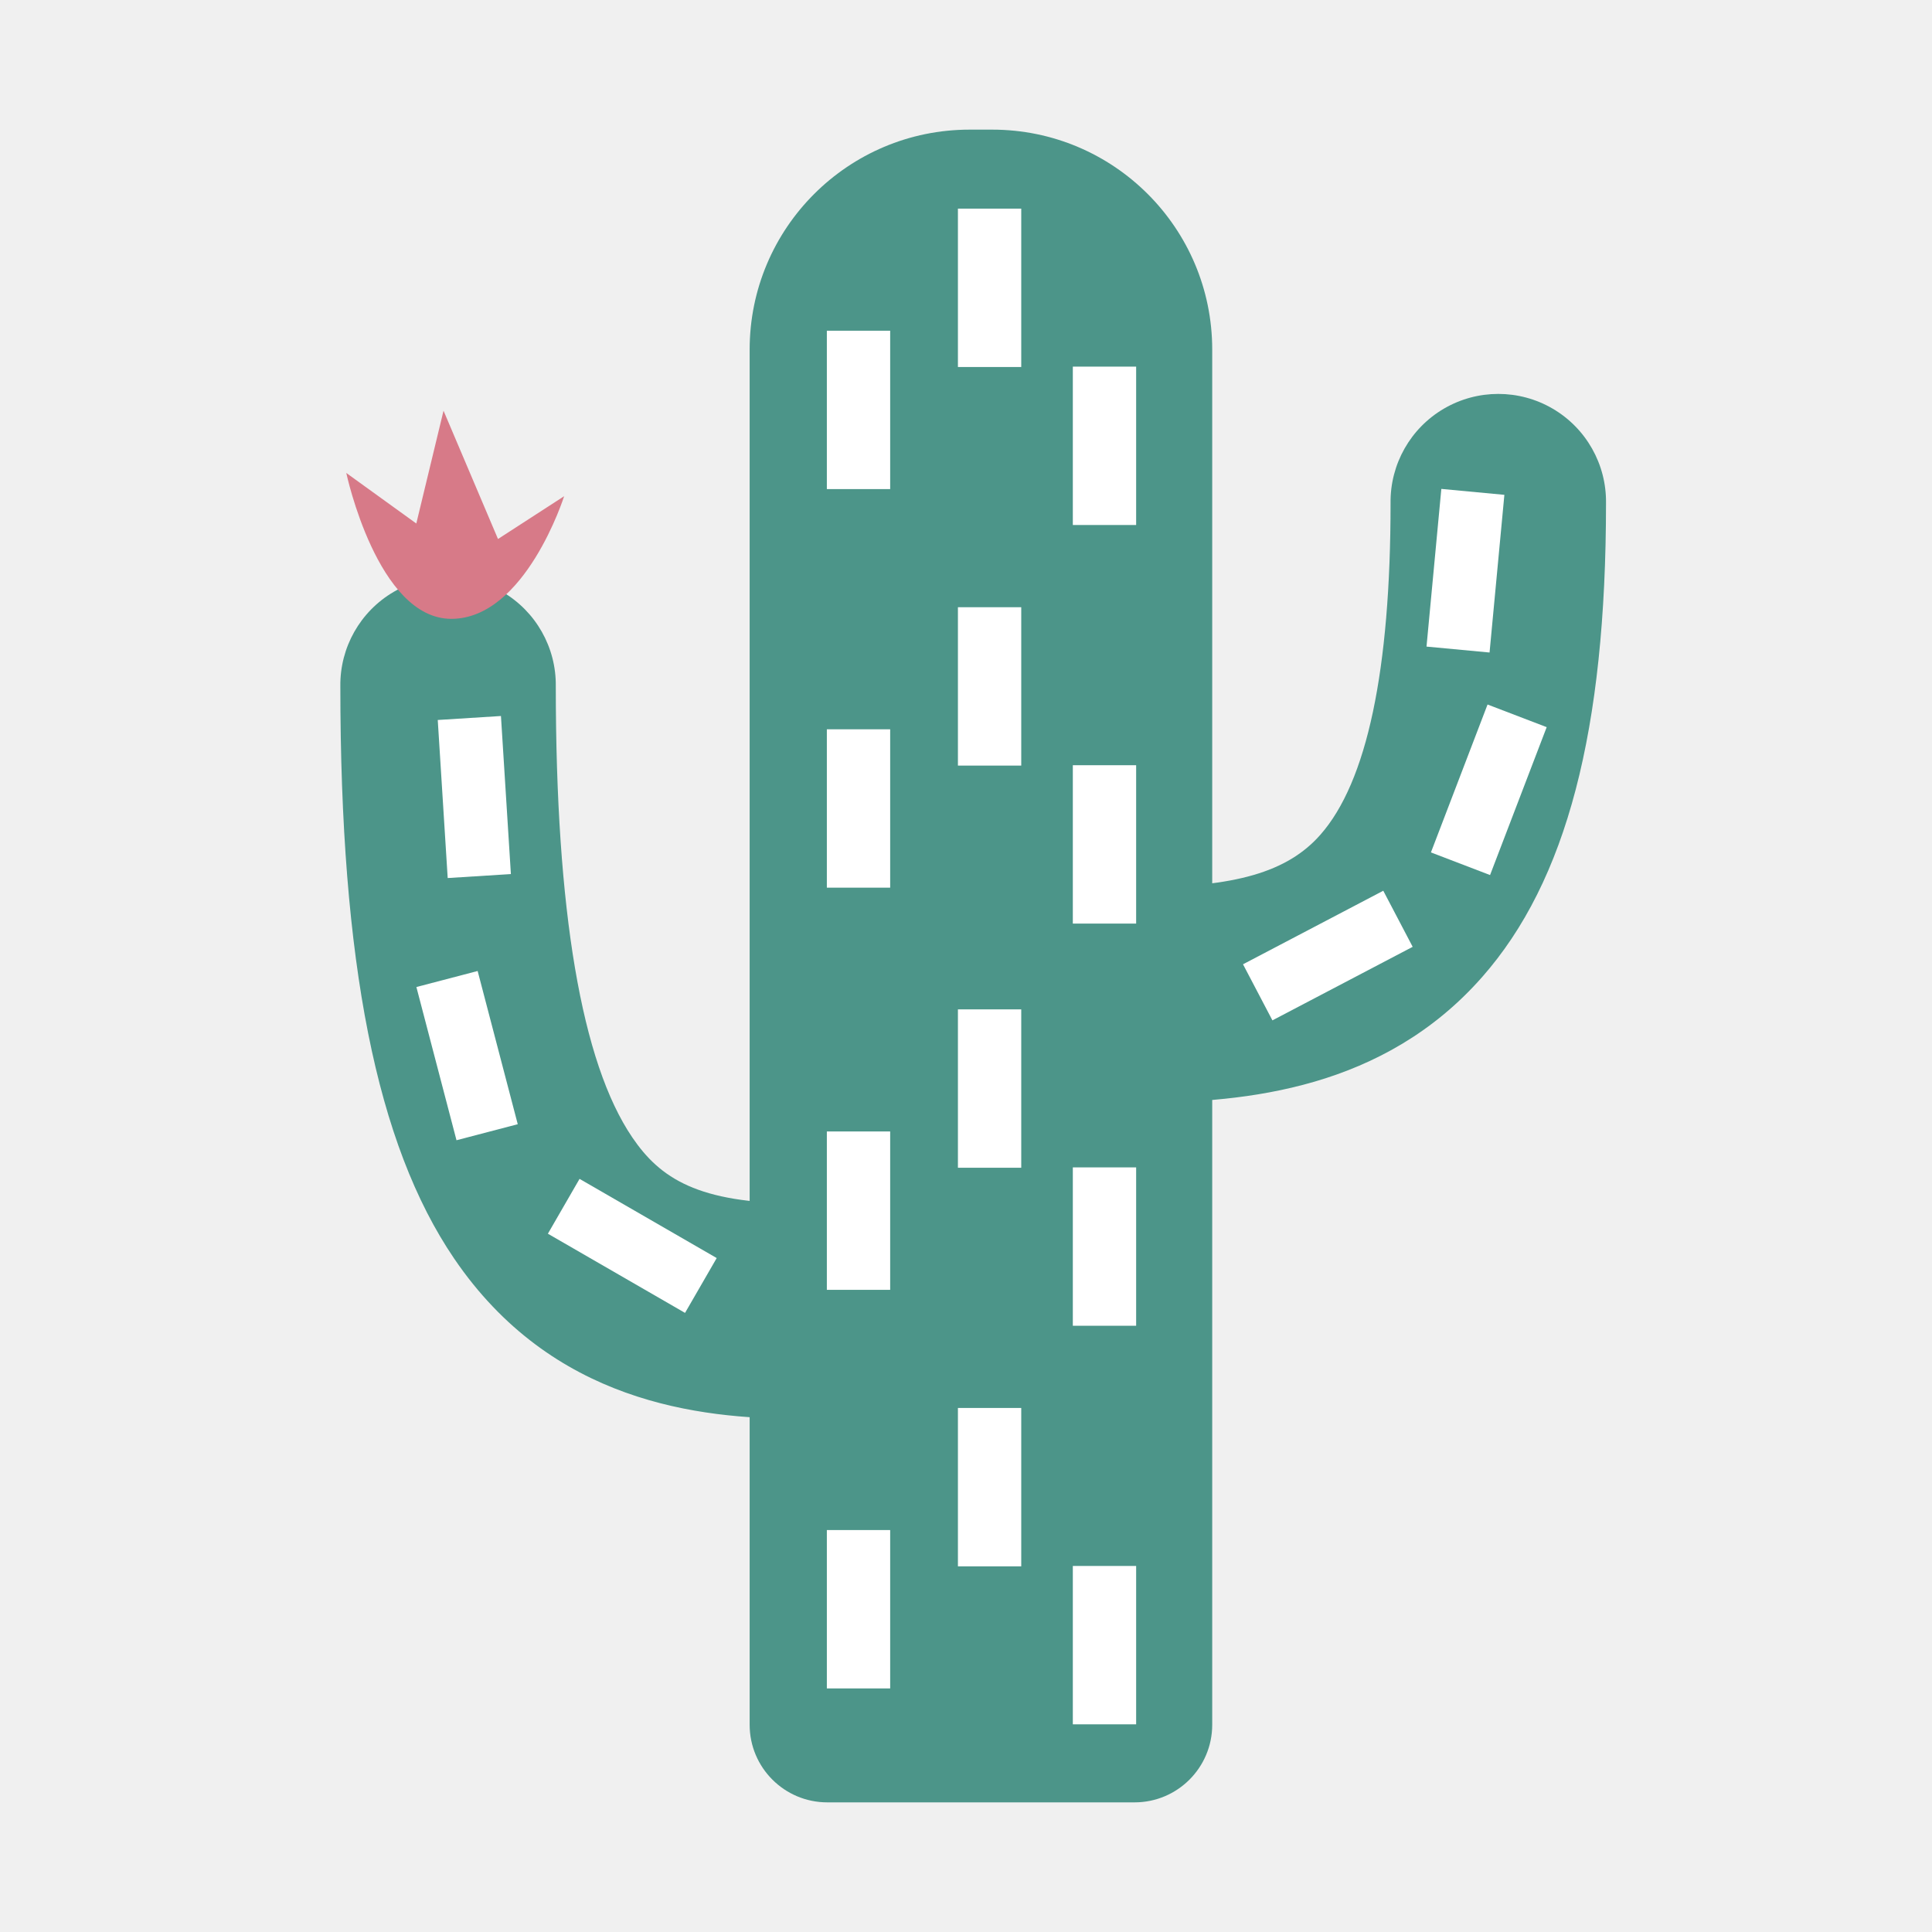
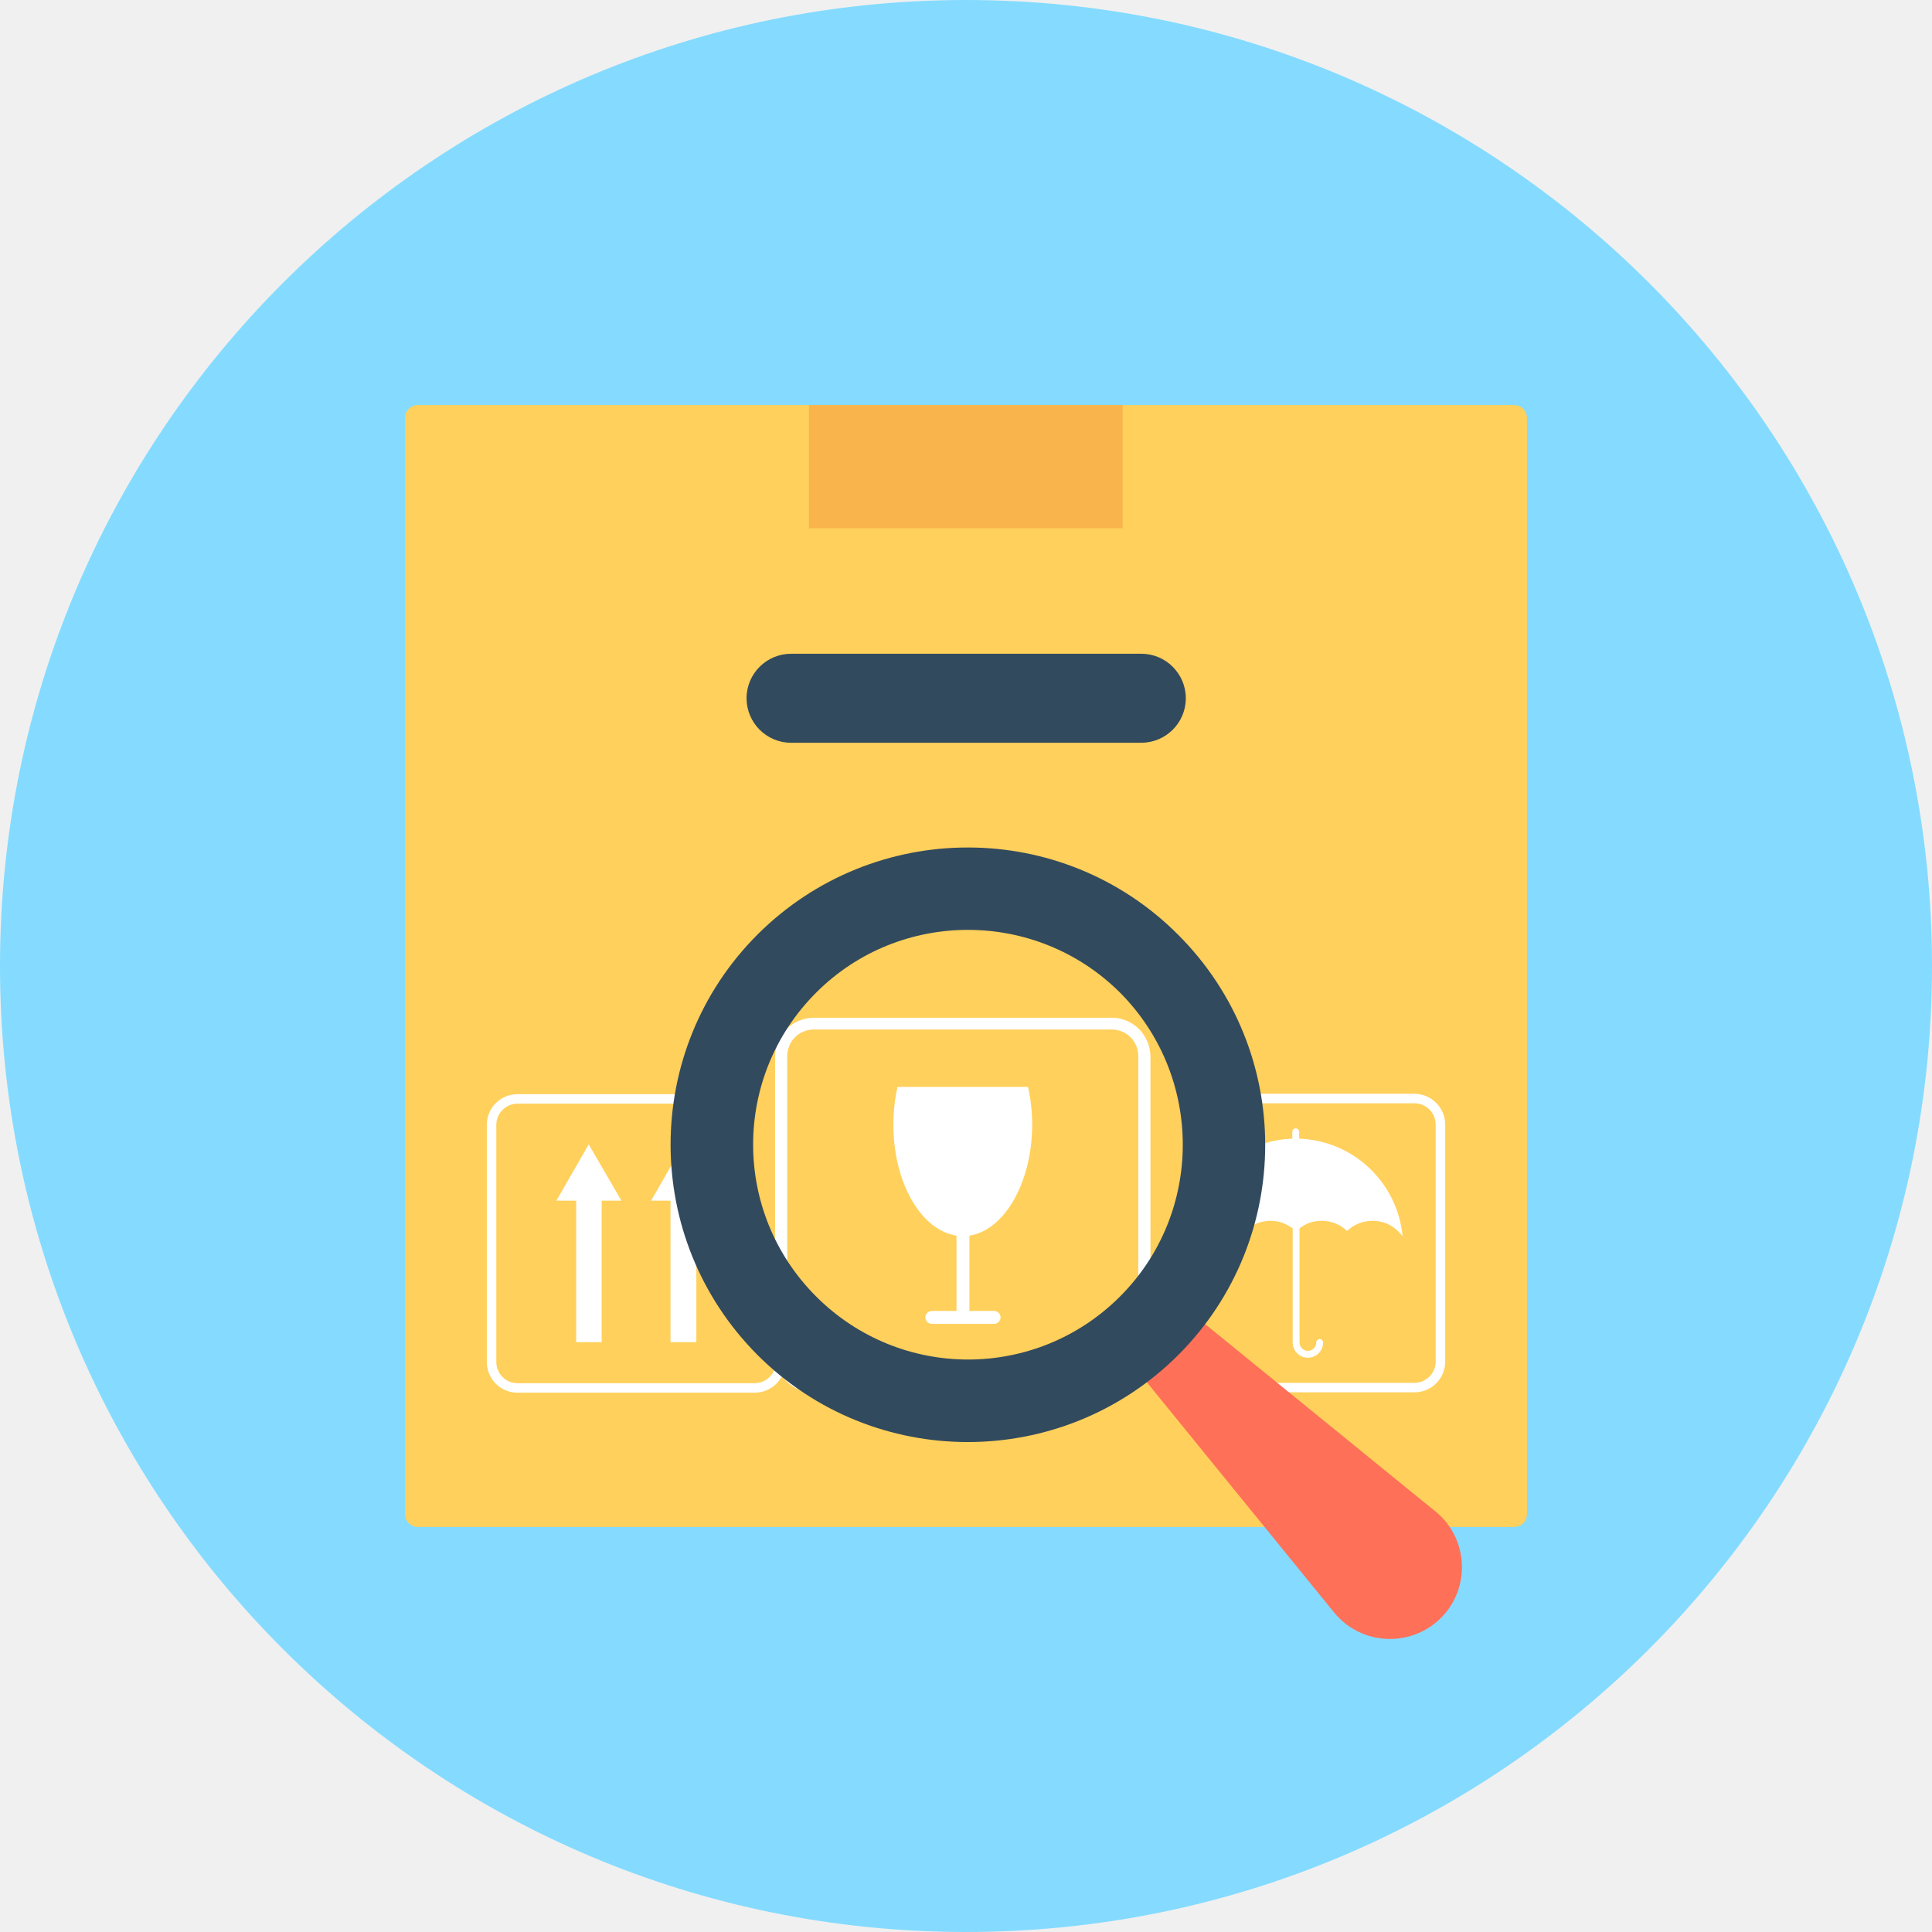
- <svg xmlns="http://www.w3.org/2000/svg" width="800px" height="800px" viewBox="0 0 1024 1024" class="icon" version="1.1">
-   <path d="M513.92 68.71h12A116.59 116.59 0 0 1 642.5 185.3v728.84a41.15 41.15 0 0 1-41.15 41.15H438.48a41.15 41.15 0 0 1-41.15-41.15V185.3A116.59 116.59 0 0 1 513.92 68.71z" fill="#4C9589" />
-   <path d="M424 752c-53.89 0-131.52-8.8-183.29-84.94-41.15-60.51-60.32-156.89-60.32-303.31a57.1 57.1 0 1 1 114.19 0c0 119.08 13.64 199.53 40.55 239.1 14.68 21.58 34.66 35 88.86 35A57.1 57.1 0 1 1 424 752zM603.83 584.48a57.1 57.1 0 0 1 0-114.19c50.76 0 78.59-8.07 96-27.86 24.69-28 37.2-87.16 37.2-175.79a57.1 57.1 0 1 1 114.19 0c0 120.56-20.88 200.4-65.72 251.29-51.96 58.98-124.38 66.55-181.67 66.55z" fill="#4C9589" />
-   <path d="M438.25 175.29l33.56 0 0 83.94-33.56 0 0-83.94Z" fill="#FFFFFF" />
-   <path d="M232.018 381.608l33.494-2.107 5.271 83.774-33.494 2.107-5.271-83.774Z" fill="#FFFFFF" />
-   <path d="M220.696 523.147l32.466-8.499 21.258 81.204-32.466 8.499-21.258-81.204Z" fill="#FFFFFF" />
-   <path d="M290.393 653.891l16.78-29.064 72.694 41.97-16.78 29.064-72.694-41.97Z" fill="#FFFFFF" />
-   <path d="M733.163 472.111l15.585 29.722-74.34 38.98-15.585-29.722 74.34-38.98Z" fill="#FFFFFF" />
-   <path d="M788.434 373.406l31.341 11.999-30.013 78.391-31.341-11.999 30.013-78.391Z" fill="#FFFFFF" />
-   <path d="M763.938 259.133l33.413 3.141-7.856 83.572-33.413-3.141 7.856-83.572Z" fill="#FFFFFF" />
-   <path d="M438.25 386.54l33.56 0 0 83.94-33.56 0 0-83.94Z" fill="#FFFFFF" />
-   <path d="M438.25 599.7l33.56 0 0 83.94-33.56 0 0-83.94Z" fill="#FFFFFF" />
-   <path d="M438.25 810.96l33.56 0 0 83.94-33.56 0 0-83.94Z" fill="#FFFFFF" />
-   <path d="M507.72 110.58l33.56 0 0 83.94-33.56 0 0-83.94Z" fill="#FFFFFF" />
-   <path d="M507.72 321.84l33.56 0 0 83.94-33.56 0 0-83.94Z" fill="#FFFFFF" />
-   <path d="M507.72 534.99l33.56 0 0 83.94-33.56 0 0-83.94Z" fill="#FFFFFF" />
-   <path d="M507.72 746.25l33.56 0 0 83.94-33.56 0 0-83.94Z" fill="#FFFFFF" />
-   <path d="M568.62 194.32l33.56 0 0 83.94-33.56 0 0-83.94Z" fill="#FFFFFF" />
-   <path d="M568.62 405.58l33.56 0 0 83.94-33.56 0 0-83.94Z" fill="#FFFFFF" />
-   <path d="M568.62 618.74l33.56 0 0 83.94-33.56 0 0-83.94Z" fill="#FFFFFF" />
-   <path d="M568.62 829.99l33.56 0 0 83.94-33.56 0 0-83.94Z" fill="#FFFFFF" />
-   <path d="M183.54 250.68S200 328 239.21 328 299 263 299 263l-35.05 22.68-28.87-68-14.43 59.79z" fill="#D77A88" />
+ <svg xmlns="http://www.w3.org/2000/svg" version="1.1" id="Layer_1" viewBox="0 0 508 508" xml:space="preserve">
+   <circle style="fill:#84DBFF;" cx="254" cy="254" r="254" />
+   <path style="fill:#FFD05B;" d="M398.1,401.5H109.9c-1.9,0-3.4-1.5-3.4-3.4V109.9c0-1.9,1.5-3.4,3.4-3.4h288.2c1.9,0,3.4,1.5,3.4,3.4  v288.2C401.5,400,400,401.5,398.1,401.5z" />
+   <rect x="212.7" y="106.5" style="fill:#F9B54C;" width="82.5" height="32.4" />
+   <g>
+     <path style="fill:#FFFFFF;" d="M371.9,287.6h-54.1v2.5h54.1c3.1,0,5.6,2.5,5.6,5.6V358c0,3.1-2.5,5.6-5.6,5.6h-62.3   c-2.8,0-5.1-2-5.5-4.7h-2.5c0.4,4.1,3.8,7.2,8,7.2h62.3c4.5,0,8.1-3.6,8.1-8.1v-62.3C380,291.3,376.4,287.6,371.9,287.6z" />
+     <path style="fill:#FFFFFF;" d="M341.6,299.4v-1.8c0-0.5-0.4-0.9-0.9-0.9s-0.9,0.4-0.9,0.9v1.8c-9.1,0.3-17.2,5-22,12v10.1   c0.9-0.3,1.9-0.5,2.9-0.5c2.6,0,5,1,6.7,2.7c1.7-1.7,4.1-2.7,6.7-2.7c2.2,0,4.2,0.8,5.8,2v30c0,2.2,1.8,4,4,4s4-1.8,4-4   c0-0.5-0.4-0.9-0.9-0.9s-0.9,0.4-0.9,0.9c0,1.2-1,2.2-2.2,2.2s-2.2-1-2.2-2.2v-30c1.6-1.3,3.6-2,5.8-2c2.6,0,5,1,6.7,2.7   c1.7-1.7,4.1-2.7,6.7-2.7c3.3,0,6.1,1.6,7.9,4.1C367.5,311,355.9,299.9,341.6,299.4z" />
+     <path style="fill:#FFFFFF;" d="M204,355.4v2.7c0,3.1-2.5,5.6-5.6,5.6h-62.3c-3.1,0-5.6-2.5-5.6-5.6v-62.3c0-3.1,2.5-5.6,5.6-5.6   h61.8v-2.5h-61.8c-4.5,0-8.1,3.6-8.1,8.1v62.3c0,4.5,3.6,8.1,8.1,8.1h62.3c4.5,0,8.1-3.6,8.1-8.1v-2.7H204z" />
+     <polygon style="fill:#FFFFFF;" points="154.8,300.9 146.3,315.7 151.5,315.7 151.5,352.9 158.2,352.9 158.2,315.7 163.4,315.7  " />
+     <polygon style="fill:#FFFFFF;" points="188.2,315.7 179.7,300.9 171.2,315.7 176.3,315.7 176.3,352.9 183.1,352.9 183.1,315.7  " />
+     <path style="fill:#FFFFFF;" d="M292.3,267.6H214c-5.6,0-10.2,4.6-10.2,10.2V356c0,5.6,4.6,10.2,10.2,10.2h78.3   c5.6,0,10.2-4.6,10.2-10.2v-78.3C302.4,272.1,297.9,267.6,292.3,267.6z M299.3,356c0,3.9-3.1,7-7,7H214c-3.9,0-7-3.1-7-7v-78.3   c0-3.9,3.1-7,7-7h78.3c3.9,0,7,3.1,7,7V356z" />
+     <path style="fill:#FFFFFF;" d="M271.4,295.7c0-3.5-0.4-6.8-1.1-9.9H236c-0.7,3.1-1.1,6.4-1.1,9.9c0,15.3,7.3,27.8,16.6,29.2v19.8   H245c-0.9,0-1.7,0.8-1.7,1.7c0,0.9,0.8,1.7,1.7,1.7h16.4c0.9,0,1.7-0.8,1.7-1.7c0-0.9-0.8-1.7-1.7-1.7h-6.5v-19.8   C264.1,323.5,271.4,310.9,271.4,295.7z" />
+   </g>
+   <path style="fill:#324A5E;" d="M300.1,195.3H208c-6.5,0-11.7-5.3-11.7-11.7l0,0c0-6.5,5.3-11.7,11.7-11.7h92.1  c6.5,0,11.7,5.3,11.7,11.7l0,0C311.8,190.1,306.5,195.3,300.1,195.3z" />
+   <path style="fill:#FF7058;" d="M378.9,425.4L378.9,425.4c-7.9,7.9-21,7.3-28.1-1.4l-56.2-69.1l13.7-13.7l69.1,56.2  C386.1,404.4,386.8,417.5,378.9,425.4z" />
+   <path style="fill:#324A5E;" d="M199.2,245.7c-30.5,30.5-30.5,80,0,110.6c30.5,30.5,80,30.5,110.6,0c30.5-30.5,30.5-80,0-110.5  C279.3,215.2,229.8,215.2,199.2,245.7z M294.5,340.9c-22.1,22.1-57.8,22.1-79.9,0s-22.1-57.8,0-79.9c22-22,57.8-22,79.9,0  C316.5,283.1,316.5,318.9,294.5,340.9z" />
</svg>
